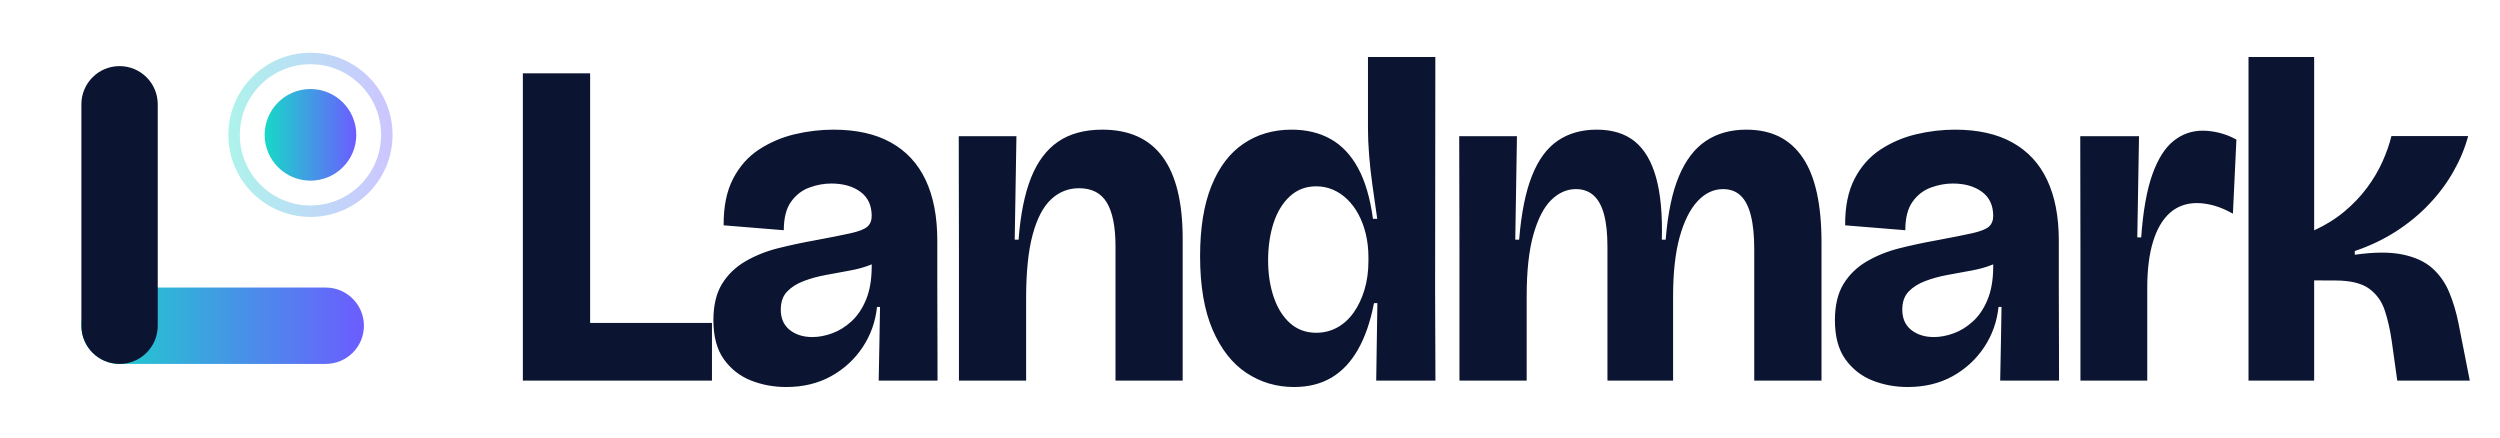
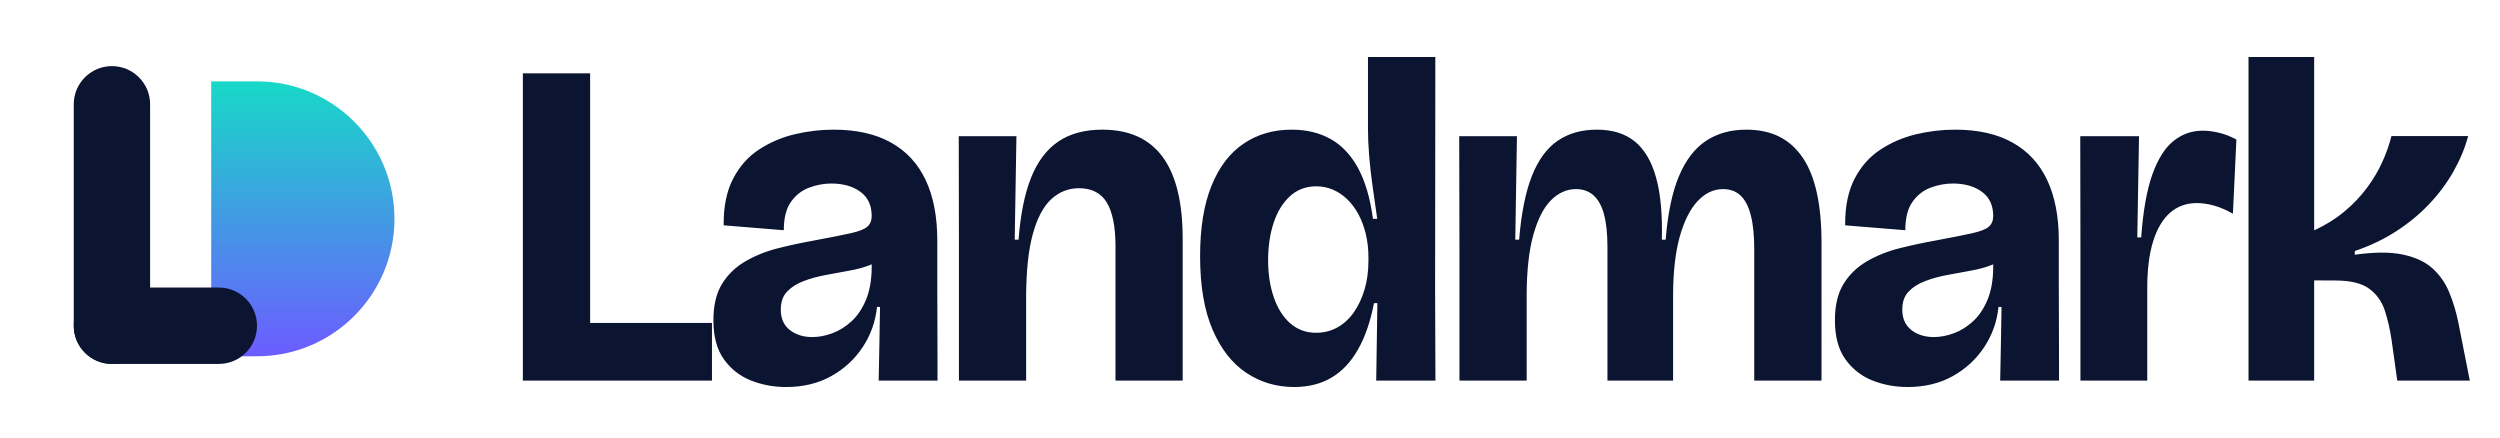
<svg xmlns="http://www.w3.org/2000/svg" viewBox="0 0 537 94" width="537" height="94" role="img" aria-label="Landmark Digital">
  <g transform="translate(6,6)">
    <g transform="translate(0,75.75)">
      <defs>
-         <linearGradient id="lmg6" x1="0" y1="0" x2="1" y2="0">
+         <linearGradient id="lmg6" x1="0" y1="0" x2="0" y2="1">
          <stop offset="0" stop-color="#17D9C8" />
          <stop offset="1" stop-color="#6C5CFF" />
        </linearGradient>
      </defs>
      <g transform="translate(0.00,-75.75) scale(0.8201)">
-         <circle cx="74" cy="28" r="20" fill="none" stroke="url(#lmg6)" stroke-width="3" opacity=".35" />
-         <circle cx="74" cy="28" r="12" fill="url(#lmg6)" class="lm-dot" />
-         <rect x="14" y="68" width="74" height="20" rx="10" fill="url(#lmg6)" />
-         <rect x="14" y="10" width="20" height="78" rx="10" fill="#0B1430" />
+         <path d="M48 14 H 60 A 36 36 0 0 1 60 86 H 48 Z" fill="url(#lmg6)" />
+         <rect x="12" y="10" width="20" height="78" rx="10" fill="#0B1430" />
+         <rect x="12" y="68" width="48" height="20" rx="10" fill="#0B1430" />
      </g>
      <path d="M106.31 0V-66H120.76V0H106.31ZM109.14 0V-12.38H146.93V0H109.14ZM162.86 1.38Q158.84 1.38 155.28 -0.03Q151.73 -1.45 149.48 -4.59Q147.24 -7.73 147.24 -12.95Q147.24 -17.75 149.09 -20.76Q150.94 -23.77 154.1 -25.61Q157.26 -27.45 161.09 -28.42Q164.93 -29.38 168.81 -30.08Q174.13 -31.07 176.76 -31.66Q179.39 -32.25 180.32 -33.07Q181.24 -33.9 181.24 -35.37Q181.24 -38.77 178.82 -40.55Q176.39 -42.33 172.56 -42.33Q170.18 -42.33 167.81 -41.45Q165.44 -40.57 163.9 -38.39Q162.36 -36.22 162.36 -32.3L149.44 -33.35Q149.39 -39.37 151.47 -43.36Q153.54 -47.35 157.05 -49.64Q160.56 -51.93 164.73 -52.92Q168.89 -53.9 173.03 -53.9Q180.43 -53.9 185.38 -51.13Q190.34 -48.37 192.83 -43.08Q195.33 -37.78 195.33 -30.12V-20.62Q195.34 -17.2 195.35 -13.73Q195.36 -10.27 195.37 -6.84Q195.38 -3.42 195.38 0H182.74Q182.83 -3.83 182.89 -7.69Q182.96 -11.55 183.03 -15.82H182.38Q181.89 -11.08 179.3 -7.18Q176.71 -3.27 172.52 -0.94Q168.33 1.38 162.86 1.38ZM168.51 -9.35Q170.56 -9.35 172.77 -10.16Q174.98 -10.97 176.89 -12.72Q178.81 -14.47 180.01 -17.34Q181.21 -20.22 181.24 -24.27L181.26 -26.63L183.94 -27.07Q183.06 -25.7 181.05 -24.89Q179.04 -24.08 176.52 -23.63Q173.99 -23.17 171.42 -22.69Q168.84 -22.22 166.64 -21.38Q164.44 -20.55 163.08 -19.13Q161.71 -17.72 161.71 -15.23Q161.71 -12.42 163.63 -10.88Q165.56 -9.35 168.51 -9.35ZM199.98 0V-28.55L199.94 -52.5H212.33L211.96 -30.27H212.79Q213.39 -38.3 215.45 -43.52Q217.51 -48.73 221.28 -51.32Q225.06 -53.9 230.78 -53.9Q239.43 -53.9 243.73 -48.05Q248.04 -42.2 248.04 -30.45V0H233.61V-28.8Q233.61 -35.13 231.75 -38.23Q229.89 -41.32 225.78 -41.32Q222.33 -41.32 219.77 -38.93Q217.21 -36.53 215.81 -31.34Q214.41 -26.15 214.41 -17.63V0H199.98ZM271.96 1.38Q266.31 1.38 261.73 -1.65Q257.16 -4.68 254.47 -10.92Q251.78 -17.15 251.78 -26.73Q251.78 -35.78 254.22 -41.82Q256.66 -47.87 261.1 -50.88Q265.54 -53.9 271.44 -53.9Q276.21 -53.9 279.81 -51.89Q283.41 -49.88 285.71 -45.65Q288.01 -41.42 288.91 -34.75H289.83Q289.29 -38.48 288.81 -41.89Q288.33 -45.3 288.09 -48.38Q287.84 -51.47 287.84 -54.13V-69.5H302.31L302.26 -19.63L302.33 0H289.61L289.86 -16.63H289.13Q287.98 -10.67 285.68 -6.65Q283.39 -2.63 279.99 -0.63Q276.59 1.38 271.96 1.38ZM276.73 -10.27Q279.14 -10.27 281.2 -11.38Q283.26 -12.5 284.75 -14.59Q286.24 -16.68 287.09 -19.51Q287.94 -22.33 287.94 -25.73V-26.45Q287.94 -29.12 287.38 -31.47Q286.81 -33.83 285.8 -35.71Q284.79 -37.58 283.4 -38.93Q282.01 -40.28 280.31 -41.01Q278.61 -41.73 276.73 -41.73Q273.39 -41.73 271.06 -39.58Q268.73 -37.43 267.56 -33.84Q266.39 -30.25 266.39 -25.82Q266.39 -21.47 267.6 -17.92Q268.81 -14.37 271.12 -12.32Q273.43 -10.27 276.73 -10.27ZM307.49 0V-27.73L307.44 -52.5H319.84L319.48 -30.27H320.31Q321.01 -38.82 323.07 -43.99Q325.13 -49.17 328.61 -51.53Q332.09 -53.9 336.98 -53.9Q342.04 -53.9 345.16 -51.36Q348.28 -48.82 349.73 -43.6Q351.18 -38.38 350.96 -30.27H351.79Q352.46 -38.72 354.63 -43.89Q356.81 -49.07 360.43 -51.48Q364.06 -53.9 369.09 -53.9Q373.18 -53.9 376.18 -52.4Q379.18 -50.9 381.22 -47.89Q383.26 -44.88 384.26 -40.32Q385.26 -35.77 385.26 -29.65V0H370.81V-28.27Q370.81 -32.62 370.08 -35.48Q369.36 -38.35 367.88 -39.74Q366.41 -41.13 364.11 -41.13Q361.04 -41.13 358.62 -38.52Q356.19 -35.9 354.78 -30.81Q353.38 -25.72 353.38 -18.13V0H339.28V-28.72Q339.28 -32.98 338.54 -35.71Q337.81 -38.43 336.3 -39.78Q334.79 -41.13 332.51 -41.13Q329.58 -41.13 327.19 -38.78Q324.81 -36.43 323.37 -31.34Q321.93 -26.25 321.93 -18.13V0H307.49ZM403.76 1.38Q399.74 1.38 396.18 -0.03Q392.63 -1.45 390.38 -4.59Q388.14 -7.73 388.14 -12.95Q388.14 -17.75 389.99 -20.76Q391.84 -23.77 395 -25.61Q398.16 -27.45 401.99 -28.42Q405.83 -29.38 409.71 -30.08Q415.03 -31.07 417.66 -31.66Q420.29 -32.25 421.22 -33.07Q422.14 -33.9 422.14 -35.37Q422.14 -38.77 419.72 -40.55Q417.29 -42.33 413.46 -42.33Q411.08 -42.33 408.71 -41.45Q406.34 -40.57 404.8 -38.39Q403.26 -36.22 403.26 -32.3L390.34 -33.35Q390.29 -39.37 392.37 -43.36Q394.44 -47.35 397.95 -49.64Q401.46 -51.93 405.63 -52.92Q409.79 -53.9 413.93 -53.9Q421.33 -53.9 426.28 -51.13Q431.24 -48.37 433.73 -43.08Q436.23 -37.78 436.23 -30.12V-20.62Q436.24 -17.2 436.25 -13.73Q436.26 -10.27 436.27 -6.84Q436.28 -3.42 436.28 0H423.64Q423.73 -3.83 423.79 -7.69Q423.86 -11.55 423.93 -15.82H423.28Q422.79 -11.08 420.2 -7.18Q417.61 -3.27 413.42 -0.94Q409.23 1.38 403.76 1.38ZM409.41 -9.35Q411.46 -9.35 413.67 -10.16Q415.88 -10.97 417.79 -12.72Q419.71 -14.47 420.91 -17.34Q422.11 -20.22 422.14 -24.27L422.16 -26.63L424.84 -27.07Q423.96 -25.7 421.95 -24.89Q419.94 -24.08 417.42 -23.63Q414.89 -23.17 412.32 -22.69Q409.74 -22.22 407.54 -21.38Q405.34 -20.55 403.98 -19.13Q402.61 -17.72 402.61 -15.23Q402.61 -12.42 404.53 -10.88Q406.46 -9.35 409.41 -9.35ZM440.88 0V-27.65L440.84 -52.5H453.46L453.09 -30.75H453.93Q454.53 -39.23 456.32 -44.26Q458.11 -49.28 460.88 -51.48Q463.64 -53.68 467.13 -53.68Q468.84 -53.68 470.7 -53.22Q472.56 -52.77 474.38 -51.77L473.63 -35.85Q471.58 -37.02 469.61 -37.58Q467.64 -38.13 465.88 -38.13Q462.48 -38.13 460.1 -36.03Q457.73 -33.93 456.48 -29.87Q455.23 -25.8 455.23 -19.98V0H440.88ZM476.98 0V-69.5H491.08V-32.27Q494.74 -33.95 497.56 -36.3Q500.38 -38.65 502.43 -41.41Q504.48 -44.17 505.75 -47.02Q507.03 -49.87 507.68 -52.53H524.16Q523.13 -48.68 521.03 -44.97Q518.94 -41.25 515.84 -37.97Q512.74 -34.68 508.7 -32.07Q504.66 -29.47 499.81 -27.83V-27.03Q506.06 -27.92 510.08 -27.08Q514.09 -26.25 516.45 -24.15Q518.81 -22.05 520.09 -18.97Q521.38 -15.88 522.11 -12.18L524.51 0H508.93L507.73 -8.6Q507.21 -12.13 506.26 -15.04Q505.31 -17.95 502.93 -19.72Q500.54 -21.48 495.71 -21.5L491.08 -21.52V0H476.98Z" fill="#0B1430" />
    </g>
  </g>
</svg>
